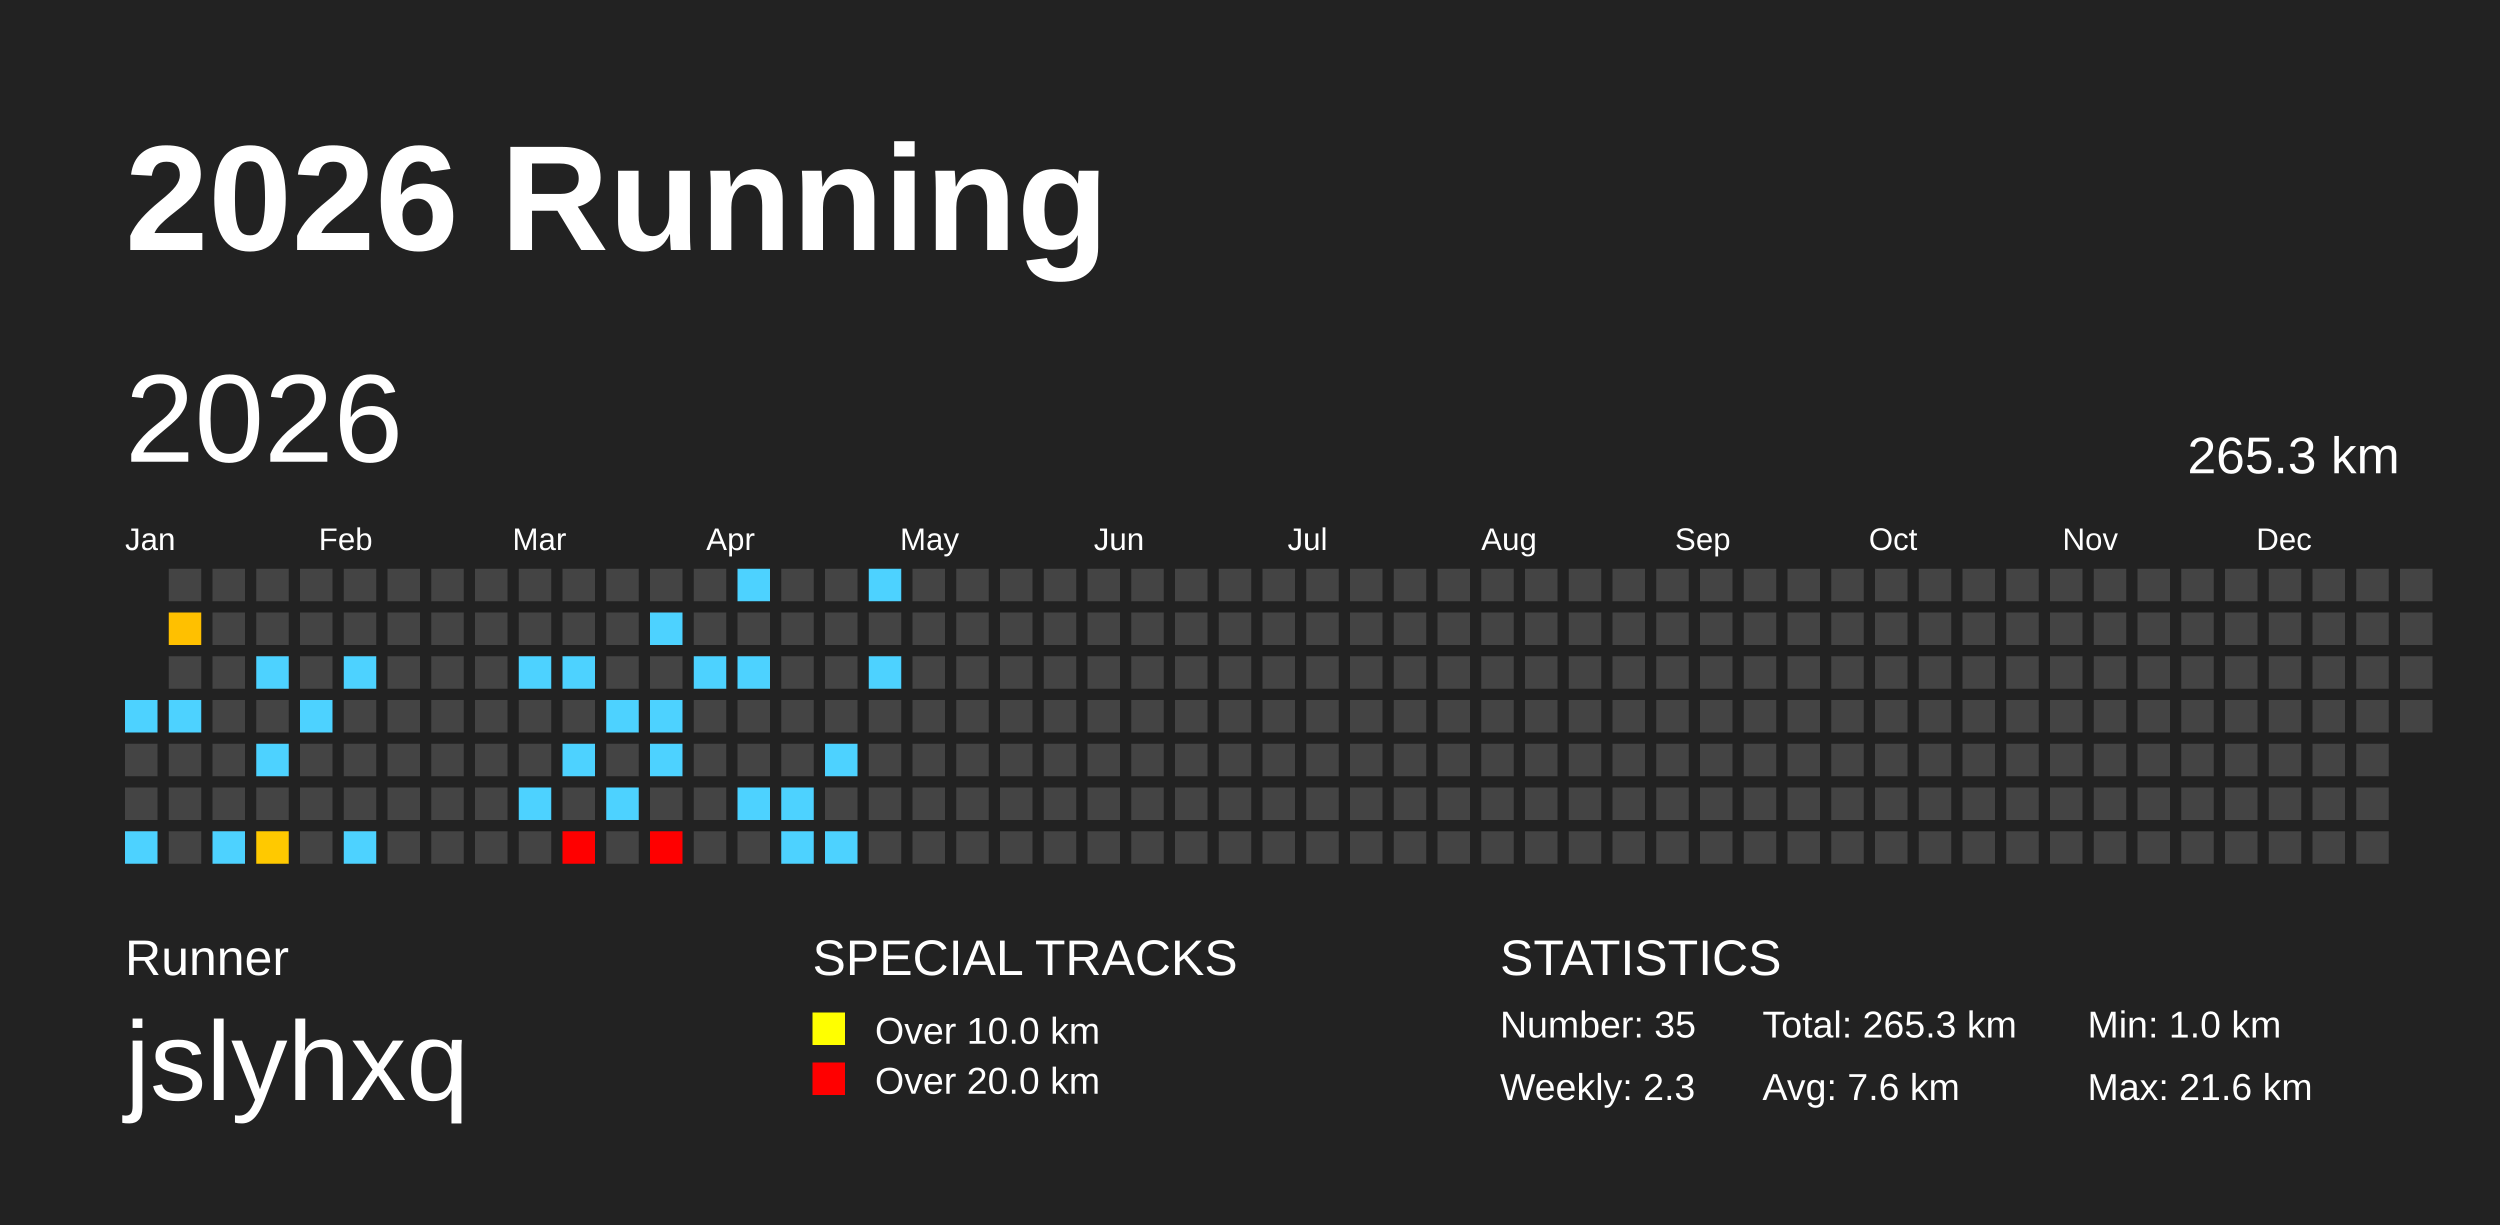
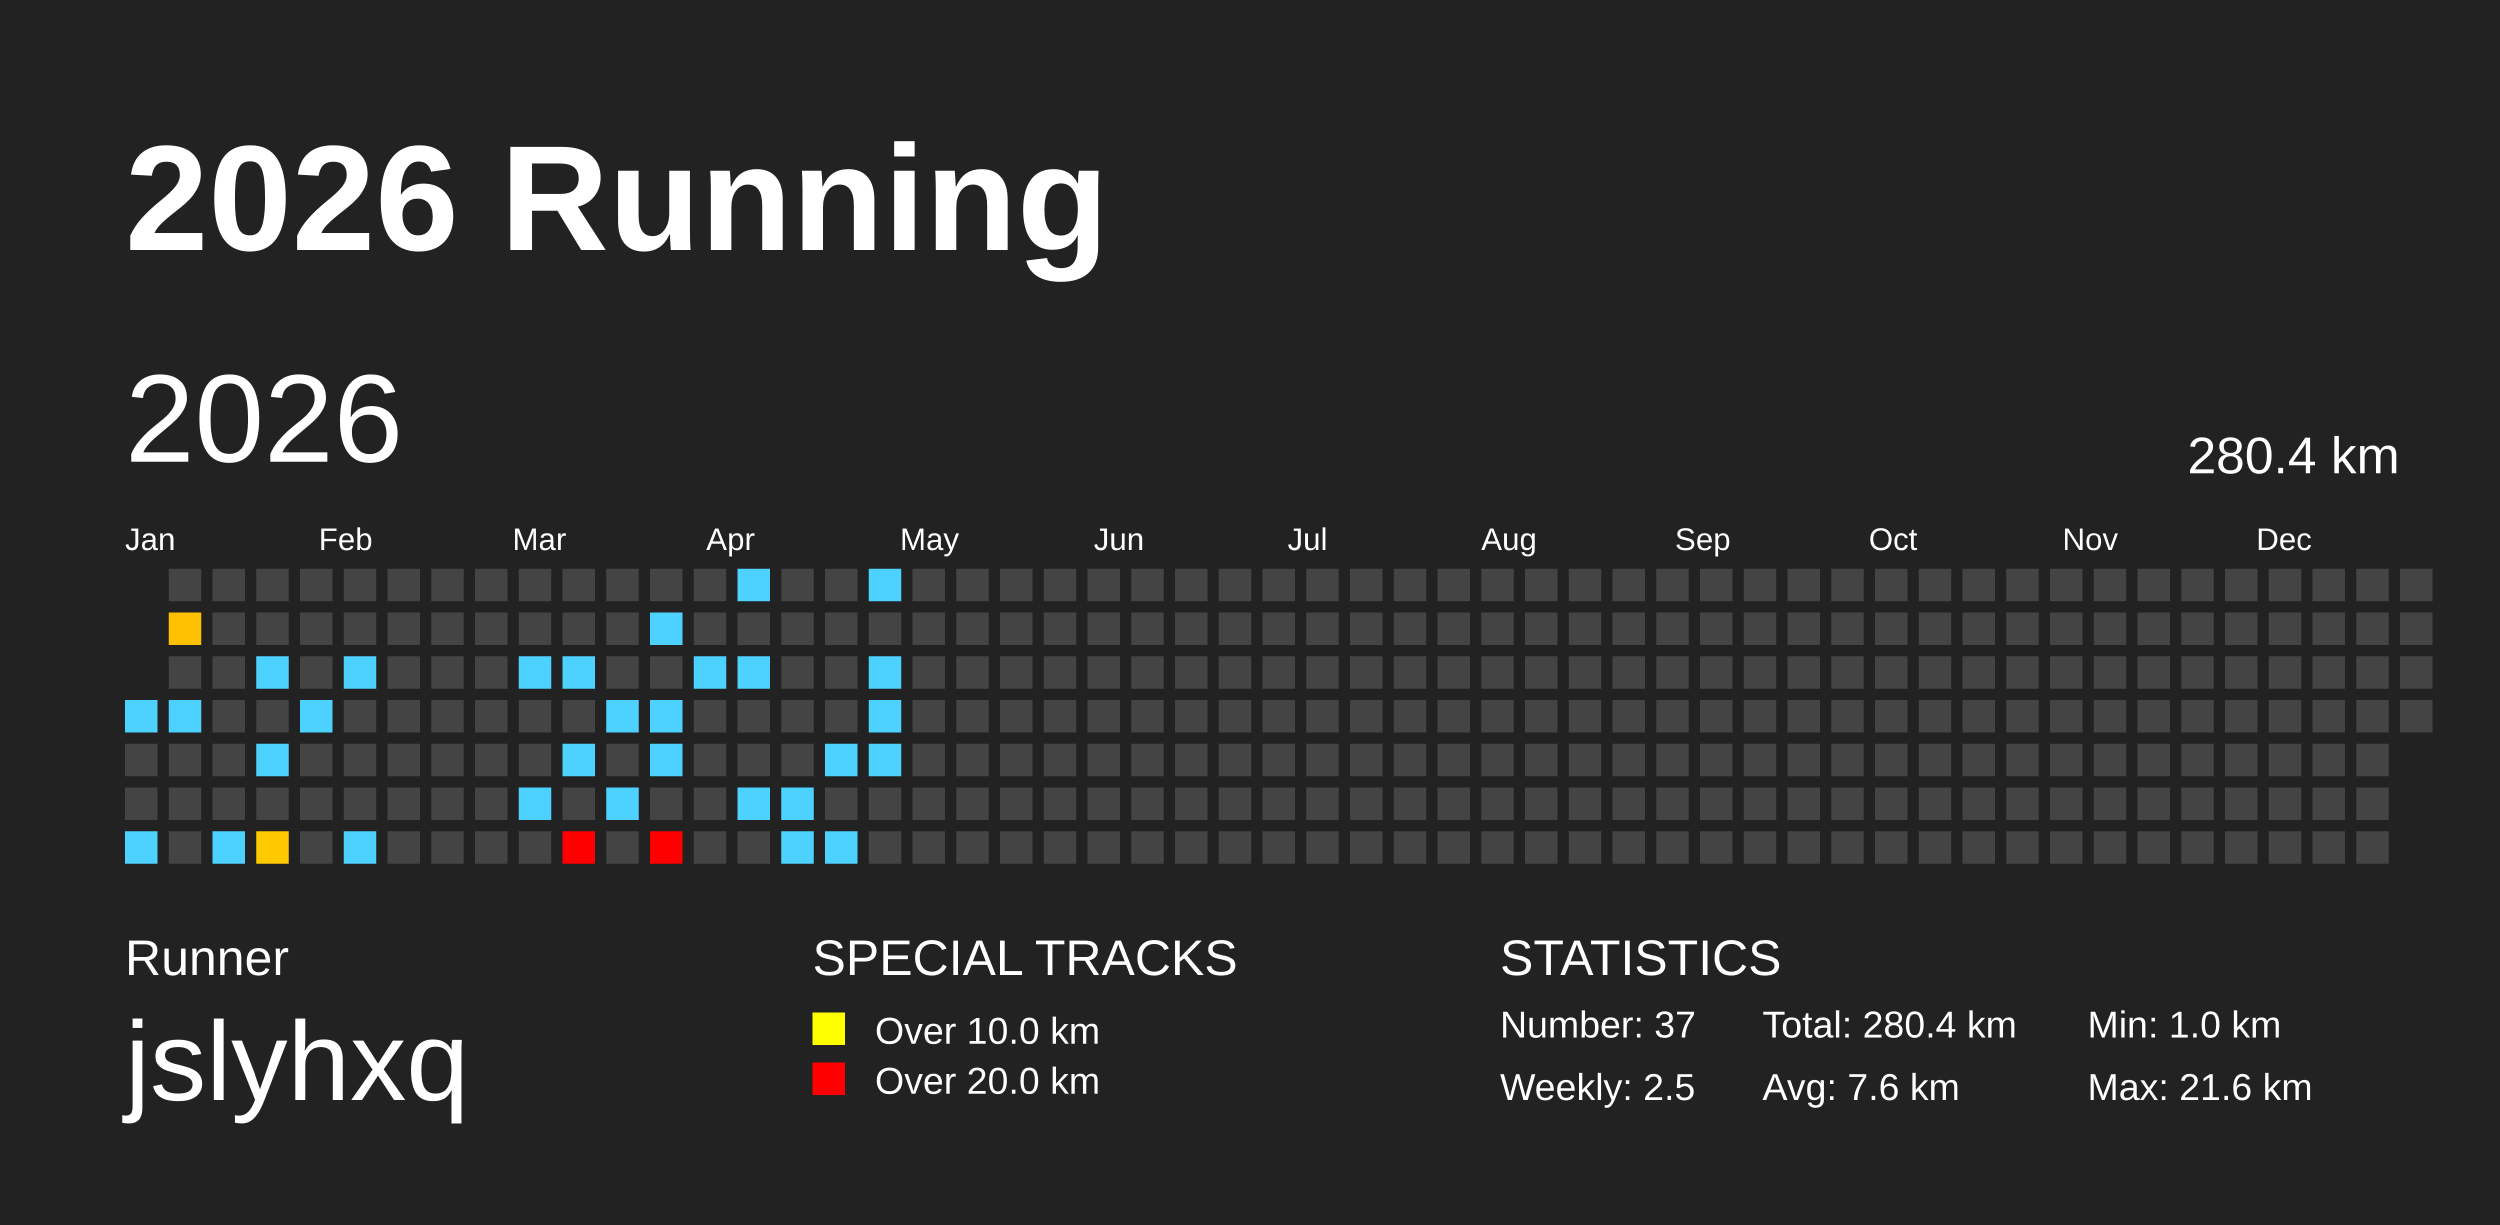
<svg xmlns="http://www.w3.org/2000/svg" baseProfile="full" height="98mm" version="1.1" viewBox="0,0,200,98" width="200mm">
  <defs />
  <rect fill="#222222" height="98" width="200" x="0" y="0" />
  <text fill="#FFFFFF" style="font-size:12px; font-family:Arial; font-weight:bold;" x="10" y="20">2026 Running</text>
  <text fill="#FFFFFF" style="font-size:4px; font-family:Arial" x="10" y="78">Runner</text>
  <text fill="#FFFFFF" style="font-size:9px; font-family:Arial" x="10" y="88">jslyhxq</text>
  <text fill="#FFFFFF" style="font-size:4px; font-family:Arial" x="65" y="78">SPECIAL TRACKS</text>
  <rect fill="yellow" height="2.6" width="2.6" x="65" y="81" />
  <text fill="#FFFFFF" style="font-size:3px; font-family:Arial" x="70" y="83.5">Over 10.0 km</text>
  <rect fill="red" height="2.6" width="2.6" x="65" y="85" />
  <text fill="#FFFFFF" style="font-size:3px; font-family:Arial" x="70" y="87.5">Over 20.0 km</text>
  <text fill="#FFFFFF" style="font-size:4px; font-family:Arial" x="120" y="78">STATISTICS</text>
-   <text fill="#FFFFFF" style="font-size:3px; font-family:Arial" x="120" y="83">Number: 35</text>
-   <text fill="#FFFFFF" style="font-size:3px; font-family:Arial" x="120" y="88">Weekly: 2.3</text>
-   <text fill="#FFFFFF" style="font-size:3px; font-family:Arial" x="141" y="83">Total: 265.3 km</text>
+   <text fill="#FFFFFF" style="font-size:3px; font-family:Arial" x="120" y="83">Number: 37</text>
+   <text fill="#FFFFFF" style="font-size:3px; font-family:Arial" x="120" y="88">Weekly: 2.5</text>
+   <text fill="#FFFFFF" style="font-size:3px; font-family:Arial" x="141" y="83">Total: 280.4 km</text>
  <text fill="#FFFFFF" style="font-size:3px; font-family:Arial" x="141" y="88">Avg: 7.6 km</text>
  <text fill="#FFFFFF" style="font-size:3px; font-family:Arial" x="167" y="83">Min: 1.0 km</text>
  <text fill="#FFFFFF" style="font-size:3px; font-family:Arial" x="167" y="88">Max: 21.6 km</text>
  <text dominant-baseline="hanging" fill="#FFFFFF" style="font-size:10.0px; font-family:Arial;" x="10" y="30">2026</text>
-   <text dominant-baseline="hanging" fill="#FFFFFF" style="font-size:4.125px; font-family:Arial;" x="175" y="35">265.3 km</text>
+   <text dominant-baseline="hanging" fill="#FFFFFF" style="font-size:4.125px; font-family:Arial;" x="175" y="35">280.4 km</text>
  <text fill="#FFFFFF" style="font-size:2.5px; font-family:Arial" x="10.0" y="44">Jan</text>
  <text fill="#FFFFFF" style="font-size:2.5px; font-family:Arial" x="25.5" y="44">Feb</text>
  <text fill="#FFFFFF" style="font-size:2.5px; font-family:Arial" x="41.0" y="44">Mar</text>
  <text fill="#FFFFFF" style="font-size:2.5px; font-family:Arial" x="56.5" y="44">Apr</text>
  <text fill="#FFFFFF" style="font-size:2.5px; font-family:Arial" x="72.0" y="44">May</text>
  <text fill="#FFFFFF" style="font-size:2.5px; font-family:Arial" x="87.5" y="44">Jun</text>
  <text fill="#FFFFFF" style="font-size:2.5px; font-family:Arial" x="103.0" y="44">Jul</text>
  <text fill="#FFFFFF" style="font-size:2.5px; font-family:Arial" x="118.5" y="44">Aug</text>
  <text fill="#FFFFFF" style="font-size:2.5px; font-family:Arial" x="134.0" y="44">Sep</text>
  <text fill="#FFFFFF" style="font-size:2.5px; font-family:Arial" x="149.5" y="44">Oct</text>
  <text fill="#FFFFFF" style="font-size:2.5px; font-family:Arial" x="165.0" y="44">Nov</text>
  <text fill="#FFFFFF" style="font-size:2.5px; font-family:Arial" x="180.5" y="44">Dec</text>
  <rect fill="#4dd2ff" height="2.6" width="2.6" x="10.0" y="56.0" />
  <rect fill="#444444" height="2.6" width="2.6" x="10.0" y="59.5" />
  <rect fill="#444444" height="2.6" width="2.6" x="10.0" y="63.0" />
  <rect fill="#4dd2ff" height="2.6" width="2.6" x="10.0" y="66.5" />
  <rect fill="#444444" height="2.6" width="2.6" x="13.5" y="45.5" />
  <rect fill="#ffc000" height="2.6" width="2.6" x="13.5" y="49.0" />
  <rect fill="#444444" height="2.6" width="2.6" x="13.5" y="52.5" />
  <rect fill="#4dd2ff" height="2.6" width="2.6" x="13.5" y="56.0" />
  <rect fill="#444444" height="2.6" width="2.6" x="13.5" y="59.5" />
  <rect fill="#444444" height="2.6" width="2.6" x="13.5" y="63.0" />
  <rect fill="#444444" height="2.6" width="2.6" x="13.5" y="66.5" />
  <rect fill="#444444" height="2.6" width="2.6" x="17.0" y="45.5" />
  <rect fill="#444444" height="2.6" width="2.6" x="17.0" y="49.0" />
  <rect fill="#444444" height="2.6" width="2.6" x="17.0" y="52.5" />
  <rect fill="#444444" height="2.6" width="2.6" x="17.0" y="56.0" />
  <rect fill="#444444" height="2.6" width="2.6" x="17.0" y="59.5" />
  <rect fill="#444444" height="2.6" width="2.6" x="17.0" y="63.0" />
  <rect fill="#4dd2ff" height="2.6" width="2.6" x="17.0" y="66.5" />
  <rect fill="#444444" height="2.6" width="2.6" x="20.5" y="45.5" />
  <rect fill="#444444" height="2.6" width="2.6" x="20.5" y="49.0" />
  <rect fill="#4dd2ff" height="2.6" width="2.6" x="20.5" y="52.5" />
  <rect fill="#444444" height="2.6" width="2.6" x="20.5" y="56.0" />
  <rect fill="#4dd2ff" height="2.6" width="2.6" x="20.5" y="59.5" />
  <rect fill="#444444" height="2.6" width="2.6" x="20.5" y="63.0" />
  <rect fill="#ffc900" height="2.6" width="2.6" x="20.5" y="66.5" />
  <rect fill="#444444" height="2.6" width="2.6" x="24.0" y="45.5" />
  <rect fill="#444444" height="2.6" width="2.6" x="24.0" y="49.0" />
  <rect fill="#444444" height="2.6" width="2.6" x="24.0" y="52.5" />
  <rect fill="#4dd2ff" height="2.6" width="2.6" x="24.0" y="56.0" />
  <rect fill="#444444" height="2.6" width="2.6" x="24.0" y="59.5" />
  <rect fill="#444444" height="2.6" width="2.6" x="24.0" y="63.0" />
  <rect fill="#444444" height="2.6" width="2.6" x="24.0" y="66.5" />
  <rect fill="#444444" height="2.6" width="2.6" x="27.5" y="45.5" />
  <rect fill="#444444" height="2.6" width="2.6" x="27.5" y="49.0" />
  <rect fill="#4dd2ff" height="2.6" width="2.6" x="27.5" y="52.5" />
  <rect fill="#444444" height="2.6" width="2.6" x="27.5" y="56.0" />
  <rect fill="#444444" height="2.6" width="2.6" x="27.5" y="59.5" />
  <rect fill="#444444" height="2.6" width="2.6" x="27.5" y="63.0" />
  <rect fill="#4dd2ff" height="2.6" width="2.6" x="27.5" y="66.5" />
  <rect fill="#444444" height="2.6" width="2.6" x="31.0" y="45.5" />
  <rect fill="#444444" height="2.6" width="2.6" x="31.0" y="49.0" />
  <rect fill="#444444" height="2.6" width="2.6" x="31.0" y="52.5" />
  <rect fill="#444444" height="2.6" width="2.6" x="31.0" y="56.0" />
  <rect fill="#444444" height="2.6" width="2.6" x="31.0" y="59.5" />
  <rect fill="#444444" height="2.6" width="2.6" x="31.0" y="63.0" />
  <rect fill="#444444" height="2.6" width="2.6" x="31.0" y="66.5" />
  <rect fill="#444444" height="2.6" width="2.6" x="34.5" y="45.5" />
  <rect fill="#444444" height="2.6" width="2.6" x="34.5" y="49.0" />
  <rect fill="#444444" height="2.6" width="2.6" x="34.5" y="52.5" />
  <rect fill="#444444" height="2.6" width="2.6" x="34.5" y="56.0" />
  <rect fill="#444444" height="2.6" width="2.6" x="34.5" y="59.5" />
  <rect fill="#444444" height="2.6" width="2.6" x="34.5" y="63.0" />
  <rect fill="#444444" height="2.6" width="2.6" x="34.5" y="66.5" />
  <rect fill="#444444" height="2.6" width="2.6" x="38.0" y="45.5" />
  <rect fill="#444444" height="2.6" width="2.6" x="38.0" y="49.0" />
  <rect fill="#444444" height="2.6" width="2.6" x="38.0" y="52.5" />
  <rect fill="#444444" height="2.6" width="2.6" x="38.0" y="56.0" />
  <rect fill="#444444" height="2.6" width="2.6" x="38.0" y="59.5" />
  <rect fill="#444444" height="2.6" width="2.6" x="38.0" y="63.0" />
  <rect fill="#444444" height="2.6" width="2.6" x="38.0" y="66.5" />
  <rect fill="#444444" height="2.6" width="2.6" x="41.5" y="45.5" />
  <rect fill="#444444" height="2.6" width="2.6" x="41.5" y="49.0" />
  <rect fill="#4dd2ff" height="2.6" width="2.6" x="41.5" y="52.5" />
  <rect fill="#444444" height="2.6" width="2.6" x="41.5" y="56.0" />
  <rect fill="#444444" height="2.6" width="2.6" x="41.5" y="59.5" />
  <rect fill="#4dd2ff" height="2.6" width="2.6" x="41.5" y="63.0" />
  <rect fill="#444444" height="2.6" width="2.6" x="41.5" y="66.5" />
  <rect fill="#444444" height="2.6" width="2.6" x="45.0" y="45.5" />
  <rect fill="#444444" height="2.6" width="2.6" x="45.0" y="49.0" />
  <rect fill="#4dd2ff" height="2.6" width="2.6" x="45.0" y="52.5" />
  <rect fill="#444444" height="2.6" width="2.6" x="45.0" y="56.0" />
  <rect fill="#4dd2ff" height="2.6" width="2.6" x="45.0" y="59.5" />
  <rect fill="#444444" height="2.6" width="2.6" x="45.0" y="63.0" />
  <rect fill="red" height="2.6" width="2.6" x="45.0" y="66.5" />
  <rect fill="#444444" height="2.6" width="2.6" x="48.5" y="45.5" />
  <rect fill="#444444" height="2.6" width="2.6" x="48.5" y="49.0" />
  <rect fill="#444444" height="2.6" width="2.6" x="48.5" y="52.5" />
  <rect fill="#4dd2ff" height="2.6" width="2.6" x="48.5" y="56.0" />
  <rect fill="#444444" height="2.6" width="2.6" x="48.5" y="59.5" />
  <rect fill="#4dd2ff" height="2.6" width="2.6" x="48.5" y="63.0" />
  <rect fill="#444444" height="2.6" width="2.6" x="48.5" y="66.5" />
  <rect fill="#444444" height="2.6" width="2.6" x="52.0" y="45.5" />
  <rect fill="#4dd2ff" height="2.6" width="2.6" x="52.0" y="49.0" />
  <rect fill="#444444" height="2.6" width="2.6" x="52.0" y="52.5" />
  <rect fill="#4dd2ff" height="2.6" width="2.6" x="52.0" y="56.0" />
  <rect fill="#4dd2ff" height="2.6" width="2.6" x="52.0" y="59.5" />
  <rect fill="#444444" height="2.6" width="2.6" x="52.0" y="63.0" />
  <rect fill="red" height="2.6" width="2.6" x="52.0" y="66.5" />
  <rect fill="#444444" height="2.6" width="2.6" x="55.5" y="45.5" />
  <rect fill="#444444" height="2.6" width="2.6" x="55.5" y="49.0" />
  <rect fill="#4dd2ff" height="2.6" width="2.6" x="55.5" y="52.5" />
  <rect fill="#444444" height="2.6" width="2.6" x="55.5" y="56.0" />
  <rect fill="#444444" height="2.6" width="2.6" x="55.5" y="59.5" />
  <rect fill="#444444" height="2.6" width="2.6" x="55.5" y="63.0" />
  <rect fill="#444444" height="2.6" width="2.6" x="55.5" y="66.5" />
  <rect fill="#4dd2ff" height="2.6" width="2.6" x="59.0" y="45.5" />
  <rect fill="#444444" height="2.6" width="2.6" x="59.0" y="49.0" />
  <rect fill="#4dd2ff" height="2.6" width="2.6" x="59.0" y="52.5" />
  <rect fill="#444444" height="2.6" width="2.6" x="59.0" y="56.0" />
  <rect fill="#444444" height="2.6" width="2.6" x="59.0" y="59.5" />
  <rect fill="#4dd2ff" height="2.6" width="2.6" x="59.0" y="63.0" />
  <rect fill="#444444" height="2.6" width="2.6" x="59.0" y="66.5" />
  <rect fill="#444444" height="2.6" width="2.6" x="62.5" y="45.5" />
  <rect fill="#444444" height="2.6" width="2.6" x="62.5" y="49.0" />
  <rect fill="#444444" height="2.6" width="2.6" x="62.5" y="52.5" />
  <rect fill="#444444" height="2.6" width="2.6" x="62.5" y="56.0" />
  <rect fill="#444444" height="2.6" width="2.6" x="62.5" y="59.5" />
  <rect fill="#4dd2ff" height="2.6" width="2.6" x="62.5" y="63.0" />
  <rect fill="#4dd2ff" height="2.6" width="2.6" x="62.5" y="66.5" />
  <rect fill="#444444" height="2.6" width="2.6" x="66.0" y="45.5" />
  <rect fill="#444444" height="2.6" width="2.6" x="66.0" y="49.0" />
  <rect fill="#444444" height="2.6" width="2.6" x="66.0" y="52.5" />
  <rect fill="#444444" height="2.6" width="2.6" x="66.0" y="56.0" />
  <rect fill="#4dd2ff" height="2.6" width="2.6" x="66.0" y="59.5" />
  <rect fill="#444444" height="2.6" width="2.6" x="66.0" y="63.0" />
  <rect fill="#4dd2ff" height="2.6" width="2.6" x="66.0" y="66.5" />
  <rect fill="#4dd2ff" height="2.6" width="2.6" x="69.5" y="45.5" />
  <rect fill="#444444" height="2.6" width="2.6" x="69.5" y="49.0" />
  <rect fill="#4dd2ff" height="2.6" width="2.6" x="69.5" y="52.5" />
-   <rect fill="#444444" height="2.6" width="2.6" x="69.5" y="56.0" />
-   <rect fill="#444444" height="2.6" width="2.6" x="69.5" y="59.5" />
+   <rect fill="#4dd2ff" height="2.6" width="2.6" x="69.5" y="56.0" />
+   <rect fill="#4dd2ff" height="2.6" width="2.6" x="69.5" y="59.5" />
  <rect fill="#444444" height="2.6" width="2.6" x="69.5" y="63.0" />
  <rect fill="#444444" height="2.6" width="2.6" x="69.5" y="66.5" />
  <rect fill="#444444" height="2.6" width="2.6" x="73.0" y="45.5" />
  <rect fill="#444444" height="2.6" width="2.6" x="73.0" y="49.0" />
  <rect fill="#444444" height="2.6" width="2.6" x="73.0" y="52.5" />
  <rect fill="#444444" height="2.6" width="2.6" x="73.0" y="56.0" />
  <rect fill="#444444" height="2.6" width="2.6" x="73.0" y="59.5" />
  <rect fill="#444444" height="2.6" width="2.6" x="73.0" y="63.0" />
  <rect fill="#444444" height="2.6" width="2.6" x="73.0" y="66.5" />
  <rect fill="#444444" height="2.6" width="2.6" x="76.5" y="45.5" />
  <rect fill="#444444" height="2.6" width="2.6" x="76.5" y="49.0" />
  <rect fill="#444444" height="2.6" width="2.6" x="76.5" y="52.5" />
  <rect fill="#444444" height="2.6" width="2.6" x="76.5" y="56.0" />
  <rect fill="#444444" height="2.6" width="2.6" x="76.5" y="59.5" />
  <rect fill="#444444" height="2.6" width="2.6" x="76.5" y="63.0" />
  <rect fill="#444444" height="2.6" width="2.6" x="76.5" y="66.5" />
  <rect fill="#444444" height="2.6" width="2.6" x="80.0" y="45.5" />
  <rect fill="#444444" height="2.6" width="2.6" x="80.0" y="49.0" />
  <rect fill="#444444" height="2.6" width="2.6" x="80.0" y="52.5" />
  <rect fill="#444444" height="2.6" width="2.6" x="80.0" y="56.0" />
  <rect fill="#444444" height="2.6" width="2.6" x="80.0" y="59.5" />
  <rect fill="#444444" height="2.6" width="2.6" x="80.0" y="63.0" />
  <rect fill="#444444" height="2.6" width="2.6" x="80.0" y="66.5" />
  <rect fill="#444444" height="2.6" width="2.6" x="83.5" y="45.5" />
  <rect fill="#444444" height="2.6" width="2.6" x="83.5" y="49.0" />
  <rect fill="#444444" height="2.6" width="2.6" x="83.5" y="52.5" />
  <rect fill="#444444" height="2.6" width="2.6" x="83.5" y="56.0" />
  <rect fill="#444444" height="2.6" width="2.6" x="83.5" y="59.5" />
  <rect fill="#444444" height="2.6" width="2.6" x="83.5" y="63.0" />
  <rect fill="#444444" height="2.6" width="2.6" x="83.5" y="66.5" />
  <rect fill="#444444" height="2.6" width="2.6" x="87.0" y="45.5" />
  <rect fill="#444444" height="2.6" width="2.6" x="87.0" y="49.0" />
  <rect fill="#444444" height="2.6" width="2.6" x="87.0" y="52.5" />
  <rect fill="#444444" height="2.6" width="2.6" x="87.0" y="56.0" />
  <rect fill="#444444" height="2.6" width="2.6" x="87.0" y="59.5" />
  <rect fill="#444444" height="2.6" width="2.6" x="87.0" y="63.0" />
  <rect fill="#444444" height="2.6" width="2.6" x="87.0" y="66.5" />
  <rect fill="#444444" height="2.6" width="2.6" x="90.5" y="45.5" />
  <rect fill="#444444" height="2.6" width="2.6" x="90.5" y="49.0" />
  <rect fill="#444444" height="2.6" width="2.6" x="90.5" y="52.5" />
  <rect fill="#444444" height="2.6" width="2.6" x="90.5" y="56.0" />
  <rect fill="#444444" height="2.6" width="2.6" x="90.5" y="59.5" />
  <rect fill="#444444" height="2.6" width="2.6" x="90.5" y="63.0" />
  <rect fill="#444444" height="2.6" width="2.6" x="90.5" y="66.5" />
  <rect fill="#444444" height="2.6" width="2.6" x="94.0" y="45.5" />
  <rect fill="#444444" height="2.6" width="2.6" x="94.0" y="49.0" />
  <rect fill="#444444" height="2.6" width="2.6" x="94.0" y="52.5" />
  <rect fill="#444444" height="2.6" width="2.6" x="94.0" y="56.0" />
  <rect fill="#444444" height="2.6" width="2.6" x="94.0" y="59.5" />
  <rect fill="#444444" height="2.6" width="2.6" x="94.0" y="63.0" />
  <rect fill="#444444" height="2.6" width="2.6" x="94.0" y="66.5" />
  <rect fill="#444444" height="2.6" width="2.6" x="97.5" y="45.5" />
  <rect fill="#444444" height="2.6" width="2.6" x="97.5" y="49.0" />
  <rect fill="#444444" height="2.6" width="2.6" x="97.5" y="52.5" />
  <rect fill="#444444" height="2.6" width="2.6" x="97.5" y="56.0" />
  <rect fill="#444444" height="2.6" width="2.6" x="97.5" y="59.5" />
  <rect fill="#444444" height="2.6" width="2.6" x="97.5" y="63.0" />
  <rect fill="#444444" height="2.6" width="2.6" x="97.5" y="66.5" />
  <rect fill="#444444" height="2.6" width="2.6" x="101.0" y="45.5" />
  <rect fill="#444444" height="2.6" width="2.6" x="101.0" y="49.0" />
  <rect fill="#444444" height="2.6" width="2.6" x="101.0" y="52.5" />
  <rect fill="#444444" height="2.6" width="2.6" x="101.0" y="56.0" />
  <rect fill="#444444" height="2.6" width="2.6" x="101.0" y="59.5" />
  <rect fill="#444444" height="2.6" width="2.6" x="101.0" y="63.0" />
  <rect fill="#444444" height="2.6" width="2.6" x="101.0" y="66.5" />
  <rect fill="#444444" height="2.6" width="2.6" x="104.5" y="45.5" />
  <rect fill="#444444" height="2.6" width="2.6" x="104.5" y="49.0" />
  <rect fill="#444444" height="2.6" width="2.6" x="104.5" y="52.5" />
  <rect fill="#444444" height="2.6" width="2.6" x="104.5" y="56.0" />
  <rect fill="#444444" height="2.6" width="2.6" x="104.5" y="59.5" />
  <rect fill="#444444" height="2.6" width="2.6" x="104.5" y="63.0" />
  <rect fill="#444444" height="2.6" width="2.6" x="104.5" y="66.5" />
  <rect fill="#444444" height="2.6" width="2.6" x="108.0" y="45.5" />
  <rect fill="#444444" height="2.6" width="2.6" x="108.0" y="49.0" />
  <rect fill="#444444" height="2.6" width="2.6" x="108.0" y="52.5" />
  <rect fill="#444444" height="2.6" width="2.6" x="108.0" y="56.0" />
  <rect fill="#444444" height="2.6" width="2.6" x="108.0" y="59.5" />
  <rect fill="#444444" height="2.6" width="2.6" x="108.0" y="63.0" />
  <rect fill="#444444" height="2.6" width="2.6" x="108.0" y="66.5" />
  <rect fill="#444444" height="2.6" width="2.6" x="111.5" y="45.5" />
  <rect fill="#444444" height="2.6" width="2.6" x="111.5" y="49.0" />
  <rect fill="#444444" height="2.6" width="2.6" x="111.5" y="52.5" />
  <rect fill="#444444" height="2.6" width="2.6" x="111.5" y="56.0" />
  <rect fill="#444444" height="2.6" width="2.6" x="111.5" y="59.5" />
  <rect fill="#444444" height="2.6" width="2.6" x="111.5" y="63.0" />
  <rect fill="#444444" height="2.6" width="2.6" x="111.5" y="66.5" />
  <rect fill="#444444" height="2.6" width="2.6" x="115.0" y="45.5" />
  <rect fill="#444444" height="2.6" width="2.6" x="115.0" y="49.0" />
  <rect fill="#444444" height="2.6" width="2.6" x="115.0" y="52.5" />
  <rect fill="#444444" height="2.6" width="2.6" x="115.0" y="56.0" />
  <rect fill="#444444" height="2.6" width="2.6" x="115.0" y="59.5" />
  <rect fill="#444444" height="2.6" width="2.6" x="115.0" y="63.0" />
  <rect fill="#444444" height="2.6" width="2.6" x="115.0" y="66.5" />
  <rect fill="#444444" height="2.6" width="2.6" x="118.5" y="45.5" />
  <rect fill="#444444" height="2.6" width="2.6" x="118.5" y="49.0" />
  <rect fill="#444444" height="2.6" width="2.6" x="118.5" y="52.5" />
  <rect fill="#444444" height="2.6" width="2.6" x="118.5" y="56.0" />
  <rect fill="#444444" height="2.6" width="2.6" x="118.5" y="59.5" />
  <rect fill="#444444" height="2.6" width="2.6" x="118.5" y="63.0" />
  <rect fill="#444444" height="2.6" width="2.6" x="118.5" y="66.5" />
  <rect fill="#444444" height="2.6" width="2.6" x="122.0" y="45.5" />
  <rect fill="#444444" height="2.6" width="2.6" x="122.0" y="49.0" />
  <rect fill="#444444" height="2.6" width="2.6" x="122.0" y="52.5" />
  <rect fill="#444444" height="2.6" width="2.6" x="122.0" y="56.0" />
  <rect fill="#444444" height="2.6" width="2.6" x="122.0" y="59.5" />
  <rect fill="#444444" height="2.6" width="2.6" x="122.0" y="63.0" />
  <rect fill="#444444" height="2.6" width="2.6" x="122.0" y="66.5" />
  <rect fill="#444444" height="2.6" width="2.6" x="125.5" y="45.5" />
  <rect fill="#444444" height="2.6" width="2.6" x="125.5" y="49.0" />
  <rect fill="#444444" height="2.6" width="2.6" x="125.5" y="52.5" />
  <rect fill="#444444" height="2.6" width="2.6" x="125.5" y="56.0" />
  <rect fill="#444444" height="2.6" width="2.6" x="125.5" y="59.5" />
  <rect fill="#444444" height="2.6" width="2.6" x="125.5" y="63.0" />
  <rect fill="#444444" height="2.6" width="2.6" x="125.5" y="66.5" />
  <rect fill="#444444" height="2.6" width="2.6" x="129.0" y="45.5" />
  <rect fill="#444444" height="2.6" width="2.6" x="129.0" y="49.0" />
  <rect fill="#444444" height="2.6" width="2.6" x="129.0" y="52.5" />
  <rect fill="#444444" height="2.6" width="2.6" x="129.0" y="56.0" />
  <rect fill="#444444" height="2.6" width="2.6" x="129.0" y="59.5" />
  <rect fill="#444444" height="2.6" width="2.6" x="129.0" y="63.0" />
  <rect fill="#444444" height="2.6" width="2.6" x="129.0" y="66.5" />
  <rect fill="#444444" height="2.6" width="2.6" x="132.5" y="45.5" />
  <rect fill="#444444" height="2.6" width="2.6" x="132.5" y="49.0" />
  <rect fill="#444444" height="2.6" width="2.6" x="132.5" y="52.5" />
  <rect fill="#444444" height="2.6" width="2.6" x="132.5" y="56.0" />
  <rect fill="#444444" height="2.6" width="2.6" x="132.5" y="59.5" />
  <rect fill="#444444" height="2.6" width="2.6" x="132.5" y="63.0" />
  <rect fill="#444444" height="2.6" width="2.6" x="132.5" y="66.5" />
  <rect fill="#444444" height="2.6" width="2.6" x="136.0" y="45.5" />
  <rect fill="#444444" height="2.6" width="2.6" x="136.0" y="49.0" />
  <rect fill="#444444" height="2.6" width="2.6" x="136.0" y="52.5" />
  <rect fill="#444444" height="2.6" width="2.6" x="136.0" y="56.0" />
  <rect fill="#444444" height="2.6" width="2.6" x="136.0" y="59.5" />
  <rect fill="#444444" height="2.6" width="2.6" x="136.0" y="63.0" />
  <rect fill="#444444" height="2.6" width="2.6" x="136.0" y="66.5" />
  <rect fill="#444444" height="2.6" width="2.6" x="139.5" y="45.5" />
  <rect fill="#444444" height="2.6" width="2.6" x="139.5" y="49.0" />
  <rect fill="#444444" height="2.6" width="2.6" x="139.5" y="52.5" />
  <rect fill="#444444" height="2.6" width="2.6" x="139.5" y="56.0" />
  <rect fill="#444444" height="2.6" width="2.6" x="139.5" y="59.5" />
  <rect fill="#444444" height="2.6" width="2.6" x="139.5" y="63.0" />
  <rect fill="#444444" height="2.6" width="2.6" x="139.5" y="66.5" />
  <rect fill="#444444" height="2.6" width="2.6" x="143.0" y="45.5" />
  <rect fill="#444444" height="2.6" width="2.6" x="143.0" y="49.0" />
  <rect fill="#444444" height="2.6" width="2.6" x="143.0" y="52.5" />
  <rect fill="#444444" height="2.6" width="2.6" x="143.0" y="56.0" />
  <rect fill="#444444" height="2.6" width="2.6" x="143.0" y="59.5" />
  <rect fill="#444444" height="2.6" width="2.6" x="143.0" y="63.0" />
  <rect fill="#444444" height="2.6" width="2.6" x="143.0" y="66.5" />
  <rect fill="#444444" height="2.6" width="2.6" x="146.5" y="45.5" />
  <rect fill="#444444" height="2.6" width="2.6" x="146.5" y="49.0" />
  <rect fill="#444444" height="2.6" width="2.6" x="146.5" y="52.5" />
  <rect fill="#444444" height="2.6" width="2.6" x="146.5" y="56.0" />
  <rect fill="#444444" height="2.6" width="2.6" x="146.5" y="59.5" />
  <rect fill="#444444" height="2.6" width="2.6" x="146.5" y="63.0" />
  <rect fill="#444444" height="2.6" width="2.6" x="146.5" y="66.5" />
  <rect fill="#444444" height="2.6" width="2.6" x="150.0" y="45.5" />
  <rect fill="#444444" height="2.6" width="2.6" x="150.0" y="49.0" />
  <rect fill="#444444" height="2.6" width="2.6" x="150.0" y="52.5" />
  <rect fill="#444444" height="2.6" width="2.6" x="150.0" y="56.0" />
  <rect fill="#444444" height="2.6" width="2.6" x="150.0" y="59.5" />
  <rect fill="#444444" height="2.6" width="2.6" x="150.0" y="63.0" />
  <rect fill="#444444" height="2.6" width="2.6" x="150.0" y="66.5" />
  <rect fill="#444444" height="2.6" width="2.6" x="153.5" y="45.5" />
  <rect fill="#444444" height="2.6" width="2.6" x="153.5" y="49.0" />
  <rect fill="#444444" height="2.6" width="2.6" x="153.5" y="52.5" />
  <rect fill="#444444" height="2.6" width="2.6" x="153.5" y="56.0" />
  <rect fill="#444444" height="2.6" width="2.6" x="153.5" y="59.5" />
  <rect fill="#444444" height="2.6" width="2.6" x="153.5" y="63.0" />
  <rect fill="#444444" height="2.6" width="2.6" x="153.5" y="66.5" />
  <rect fill="#444444" height="2.6" width="2.6" x="157.0" y="45.5" />
  <rect fill="#444444" height="2.6" width="2.6" x="157.0" y="49.0" />
  <rect fill="#444444" height="2.6" width="2.6" x="157.0" y="52.5" />
  <rect fill="#444444" height="2.6" width="2.6" x="157.0" y="56.0" />
  <rect fill="#444444" height="2.6" width="2.6" x="157.0" y="59.5" />
  <rect fill="#444444" height="2.6" width="2.6" x="157.0" y="63.0" />
  <rect fill="#444444" height="2.6" width="2.6" x="157.0" y="66.5" />
  <rect fill="#444444" height="2.6" width="2.6" x="160.5" y="45.5" />
  <rect fill="#444444" height="2.6" width="2.6" x="160.5" y="49.0" />
  <rect fill="#444444" height="2.6" width="2.6" x="160.5" y="52.5" />
  <rect fill="#444444" height="2.6" width="2.6" x="160.5" y="56.0" />
  <rect fill="#444444" height="2.6" width="2.6" x="160.5" y="59.5" />
  <rect fill="#444444" height="2.6" width="2.6" x="160.5" y="63.0" />
  <rect fill="#444444" height="2.6" width="2.6" x="160.5" y="66.5" />
  <rect fill="#444444" height="2.6" width="2.6" x="164.0" y="45.5" />
  <rect fill="#444444" height="2.6" width="2.6" x="164.0" y="49.0" />
  <rect fill="#444444" height="2.6" width="2.6" x="164.0" y="52.5" />
  <rect fill="#444444" height="2.6" width="2.6" x="164.0" y="56.0" />
  <rect fill="#444444" height="2.6" width="2.6" x="164.0" y="59.5" />
  <rect fill="#444444" height="2.6" width="2.6" x="164.0" y="63.0" />
  <rect fill="#444444" height="2.6" width="2.6" x="164.0" y="66.5" />
  <rect fill="#444444" height="2.6" width="2.6" x="167.5" y="45.5" />
  <rect fill="#444444" height="2.6" width="2.6" x="167.5" y="49.0" />
  <rect fill="#444444" height="2.6" width="2.6" x="167.5" y="52.5" />
  <rect fill="#444444" height="2.6" width="2.6" x="167.5" y="56.0" />
  <rect fill="#444444" height="2.6" width="2.6" x="167.5" y="59.5" />
  <rect fill="#444444" height="2.6" width="2.6" x="167.5" y="63.0" />
  <rect fill="#444444" height="2.6" width="2.6" x="167.5" y="66.5" />
  <rect fill="#444444" height="2.6" width="2.6" x="171.0" y="45.5" />
  <rect fill="#444444" height="2.6" width="2.6" x="171.0" y="49.0" />
  <rect fill="#444444" height="2.6" width="2.6" x="171.0" y="52.5" />
  <rect fill="#444444" height="2.6" width="2.6" x="171.0" y="56.0" />
  <rect fill="#444444" height="2.6" width="2.6" x="171.0" y="59.5" />
  <rect fill="#444444" height="2.6" width="2.6" x="171.0" y="63.0" />
  <rect fill="#444444" height="2.6" width="2.6" x="171.0" y="66.5" />
  <rect fill="#444444" height="2.6" width="2.6" x="174.5" y="45.5" />
  <rect fill="#444444" height="2.6" width="2.6" x="174.5" y="49.0" />
  <rect fill="#444444" height="2.6" width="2.6" x="174.5" y="52.5" />
  <rect fill="#444444" height="2.6" width="2.6" x="174.5" y="56.0" />
  <rect fill="#444444" height="2.6" width="2.6" x="174.5" y="59.5" />
  <rect fill="#444444" height="2.6" width="2.6" x="174.5" y="63.0" />
  <rect fill="#444444" height="2.6" width="2.6" x="174.5" y="66.5" />
  <rect fill="#444444" height="2.6" width="2.6" x="178.0" y="45.5" />
  <rect fill="#444444" height="2.6" width="2.6" x="178.0" y="49.0" />
  <rect fill="#444444" height="2.6" width="2.6" x="178.0" y="52.5" />
  <rect fill="#444444" height="2.6" width="2.6" x="178.0" y="56.0" />
  <rect fill="#444444" height="2.6" width="2.6" x="178.0" y="59.5" />
  <rect fill="#444444" height="2.6" width="2.6" x="178.0" y="63.0" />
  <rect fill="#444444" height="2.6" width="2.6" x="178.0" y="66.5" />
  <rect fill="#444444" height="2.6" width="2.6" x="181.5" y="45.5" />
  <rect fill="#444444" height="2.6" width="2.6" x="181.5" y="49.0" />
  <rect fill="#444444" height="2.6" width="2.6" x="181.5" y="52.5" />
  <rect fill="#444444" height="2.6" width="2.6" x="181.5" y="56.0" />
  <rect fill="#444444" height="2.6" width="2.6" x="181.5" y="59.5" />
  <rect fill="#444444" height="2.6" width="2.6" x="181.5" y="63.0" />
  <rect fill="#444444" height="2.6" width="2.6" x="181.5" y="66.5" />
  <rect fill="#444444" height="2.6" width="2.6" x="185.0" y="45.5" />
  <rect fill="#444444" height="2.6" width="2.6" x="185.0" y="49.0" />
  <rect fill="#444444" height="2.6" width="2.6" x="185.0" y="52.5" />
  <rect fill="#444444" height="2.6" width="2.6" x="185.0" y="56.0" />
  <rect fill="#444444" height="2.6" width="2.6" x="185.0" y="59.5" />
  <rect fill="#444444" height="2.6" width="2.6" x="185.0" y="63.0" />
  <rect fill="#444444" height="2.6" width="2.6" x="185.0" y="66.5" />
  <rect fill="#444444" height="2.6" width="2.6" x="188.5" y="45.5" />
  <rect fill="#444444" height="2.6" width="2.6" x="188.5" y="49.0" />
  <rect fill="#444444" height="2.6" width="2.6" x="188.5" y="52.5" />
  <rect fill="#444444" height="2.6" width="2.6" x="188.5" y="56.0" />
  <rect fill="#444444" height="2.6" width="2.6" x="188.5" y="59.5" />
  <rect fill="#444444" height="2.6" width="2.6" x="188.5" y="63.0" />
  <rect fill="#444444" height="2.6" width="2.6" x="188.5" y="66.5" />
  <rect fill="#444444" height="2.6" width="2.6" x="192.0" y="45.5" />
  <rect fill="#444444" height="2.6" width="2.6" x="192.0" y="49.0" />
  <rect fill="#444444" height="2.6" width="2.6" x="192.0" y="52.5" />
  <rect fill="#444444" height="2.6" width="2.6" x="192.0" y="56.0" />
</svg>
